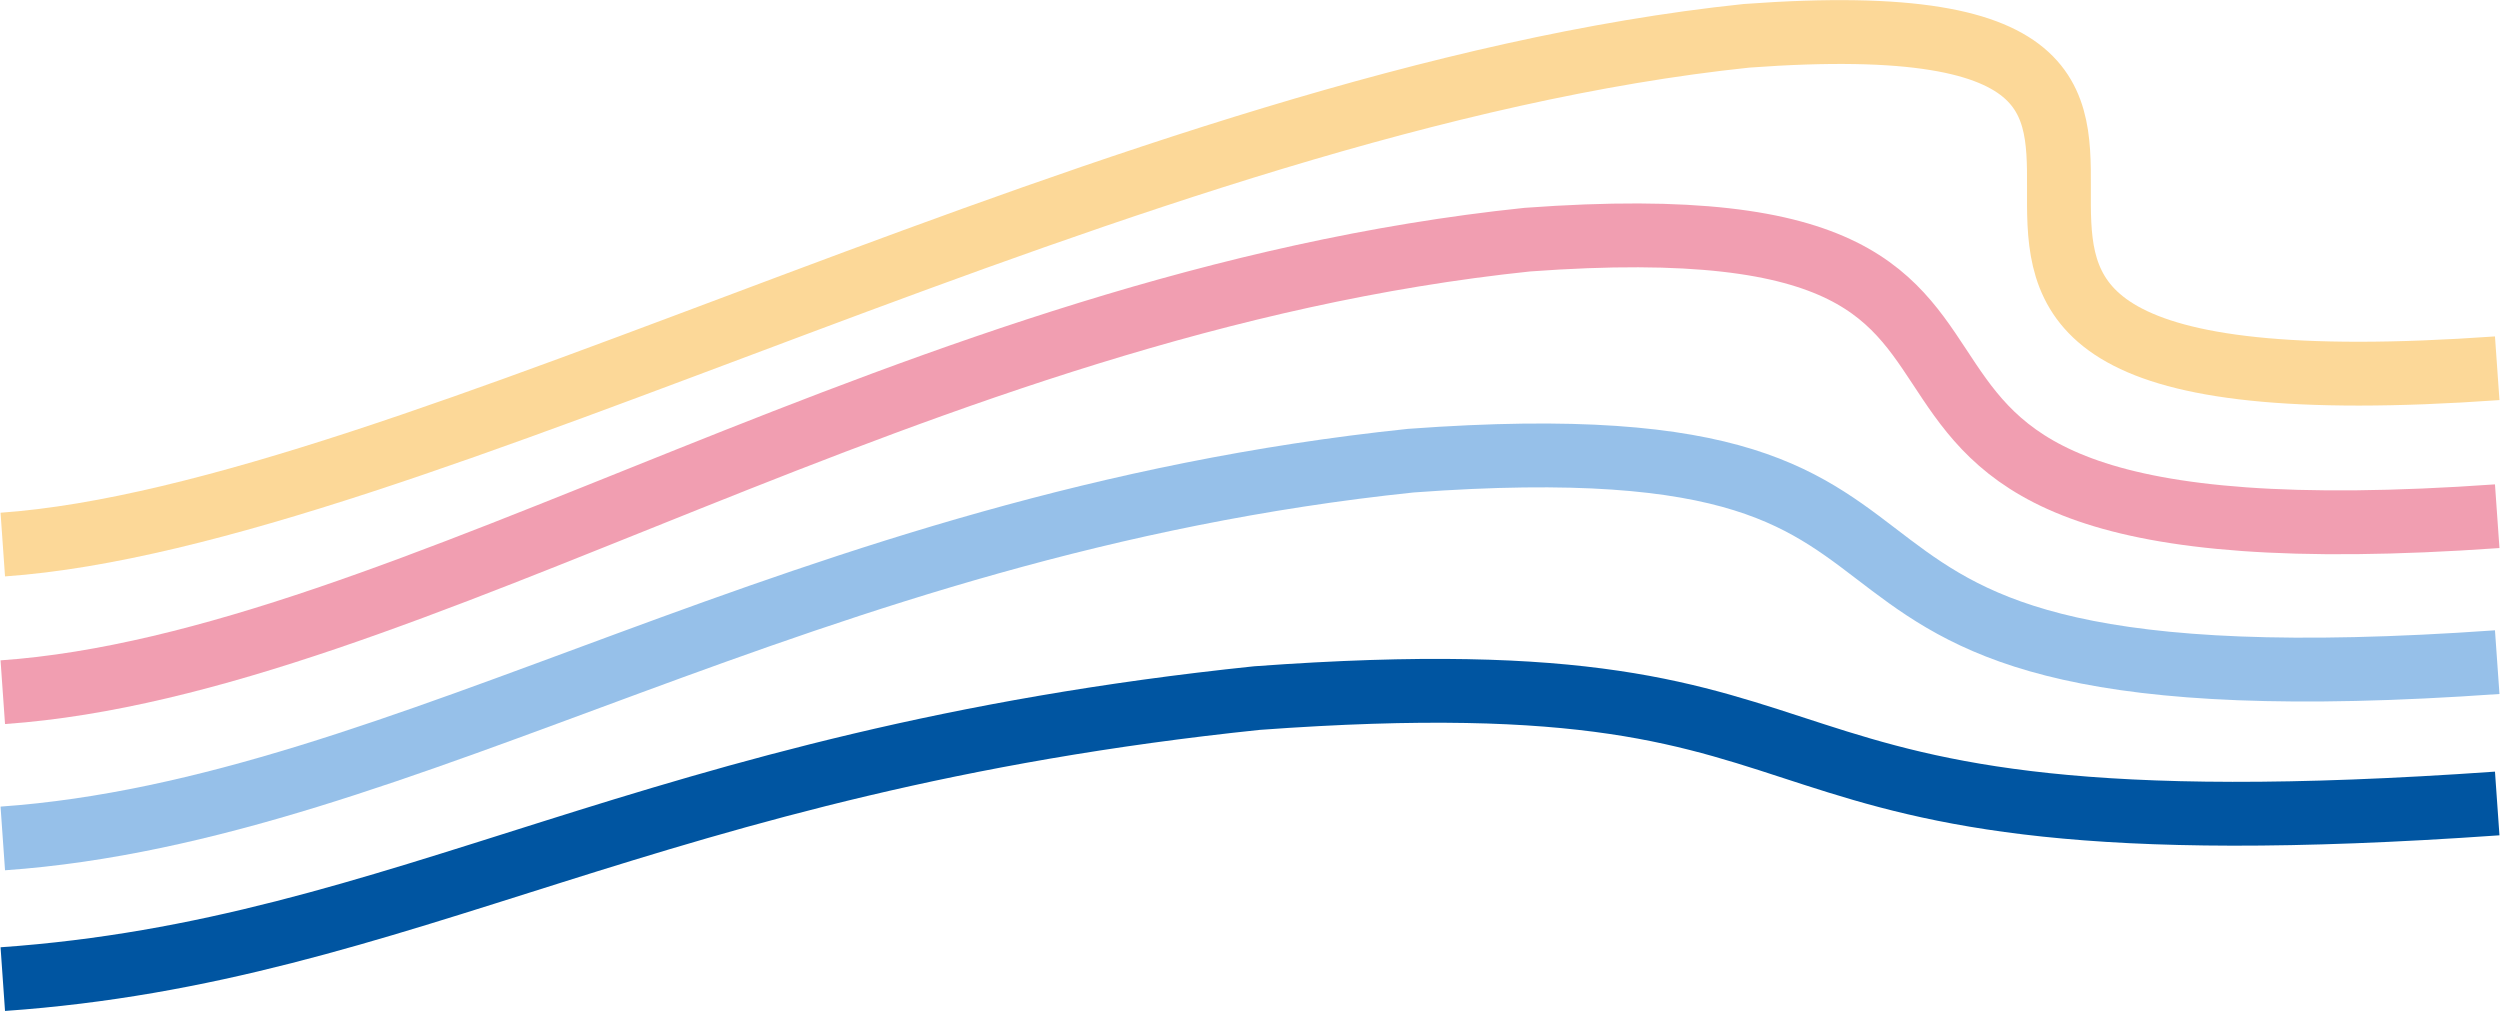
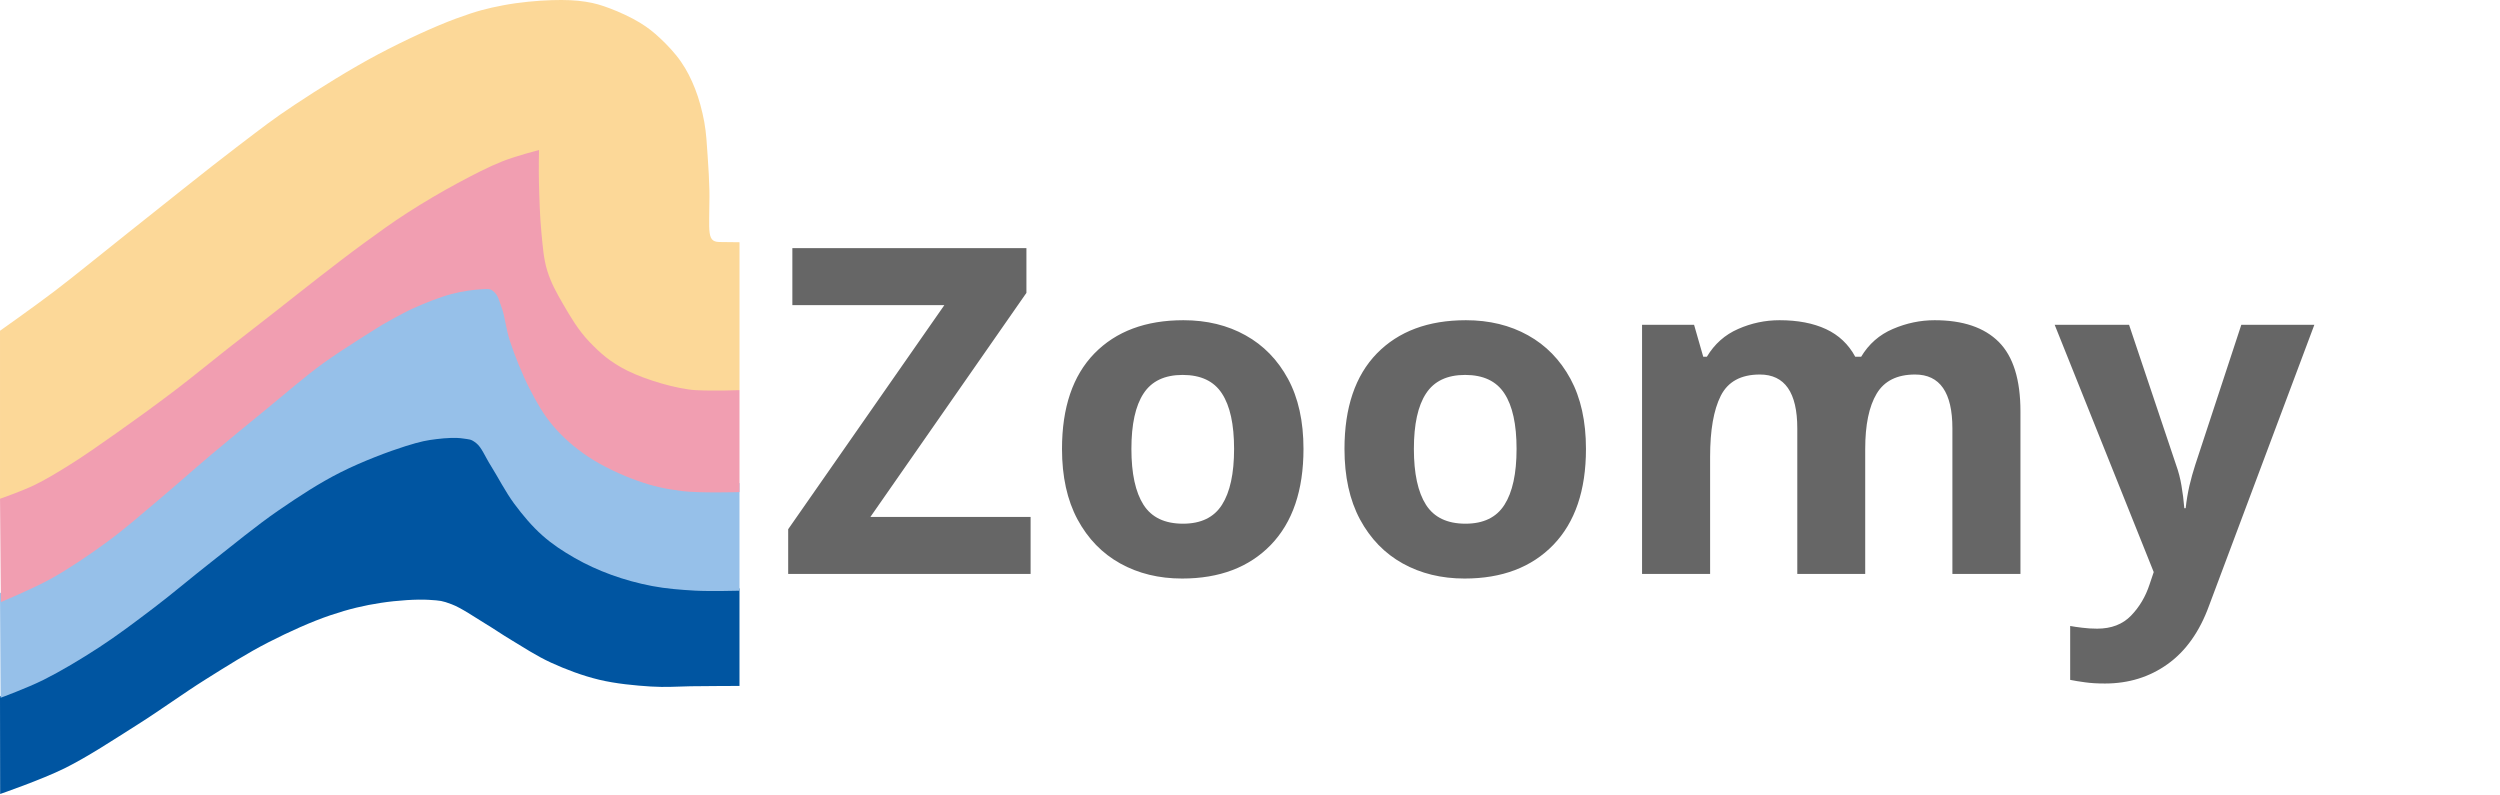
- <svg xmlns="http://www.w3.org/2000/svg" width="1795" height="726" xml:space="preserve" overflow="hidden">
-   <g transform="translate(-1264 -1098)">
-     <path d="M1266 1801C1557.25 1780.58 1727.98 1644.86 2166.52 1599.22 2643.01 1564.39 2460 1716.92 3057 1674.89" stroke="#0055A1" stroke-width="45.833" stroke-miterlimit="8" fill="none" fill-rule="evenodd" />
-     <path d="M1266 1700C1557.25 1679.51 1838.45 1474.56 2276.99 1428.75 2753.48 1393.79 2460 1615.61 3057 1573.42" stroke="#96C0E9" stroke-width="45.833" stroke-miterlimit="8" fill="none" fill-rule="evenodd" />
-     <path d="M1266 1595C1557.25 1574.54 1922.14 1315.8 2360.69 1270.06 2837.17 1235.16 2460 1510.76 3057 1468.64" stroke="#F19EB1" stroke-width="45.833" stroke-miterlimit="8" fill="none" fill-rule="evenodd" />
-     <path d="M1266 1489C1557.25 1468.51 2079.48 1169.52 2518.03 1123.71 2994.51 1088.75 2460 1404.61 3057 1362.41" stroke="#FCD898" stroke-width="45.833" stroke-miterlimit="8" fill="none" fill-rule="evenodd" />
+ <svg xmlns="http://www.w3.org/2000/svg" xmlns:ns1="http://www.openswatchbook.org/uri/2009/osb" xmlns:xlink="http://www.w3.org/1999/xlink" width="289.877mm" height="92.065mm" viewBox="0 0 289.877 92.065" version="1.1" id="svg8">
+   <defs id="defs2">
+     <marker style="overflow:visible" id="TriangleOutM" refX="0" refY="0" orient="auto">
+       <path transform="scale(0.4)" style="fill:#000000;fill-opacity:1;fill-rule:evenodd;stroke:#000000;stroke-width:1pt;stroke-opacity:1" d="M 5.77,0 -2.88,5 V -5 Z" id="path3455" />
+     </marker>
+     <marker style="overflow:visible" id="Arrow2Send" refX="0" refY="0" orient="auto">
+       <path transform="matrix(-0.3,0,0,-0.3,0.69,0)" d="M 8.719,4.034 -2.207,0.016 8.719,-4.002 c -1.745,2.372 -1.735,5.617 -6e-7,8.035 z" style="fill:#000000;fill-opacity:1;fill-rule:evenodd;stroke:#000000;stroke-width:0.625;stroke-linejoin:round;stroke-opacity:1" id="path3343" />
+     </marker>
+     <marker style="overflow:visible" id="Arrow1Lstart" refX="0" refY="0" orient="auto">
+       <path transform="matrix(0.8,0,0,0.8,10,0)" style="fill:#000000;fill-opacity:1;fill-rule:evenodd;stroke:#000000;stroke-width:1pt;stroke-opacity:1" d="M 0,0 5,-5 -12.5,0 5,5 Z" id="path3310" />
+     </marker>
+     <linearGradient id="linearGradient3002">
+       <stop style="stop-color:#cf0000;stop-opacity:1" offset="0" id="stop2998" />
+       <stop style="stop-color:#000000;stop-opacity:0;" offset="1" id="stop3000" />
+     </linearGradient>
+     <linearGradient id="linearGradient2855">
+       <stop style="stop-color:#000000;stop-opacity:1;" offset="0" id="stop2851" />
+       <stop style="stop-color:#000000;stop-opacity:0;" offset="1" id="stop2853" />
+     </linearGradient>
+     <linearGradient id="linearGradient2847" ns1:paint="solid">
+       <stop style="stop-color:#000000;stop-opacity:1;" offset="0" id="stop2845" />
+     </linearGradient>
+     <linearGradient xlink:href="#linearGradient2855" id="linearGradient2857" x1="104.51" y1="59.531" x2="88.635" y2="104.51" gradientUnits="userSpaceOnUse" gradientTransform="translate(-6.614583,5.291667)" />
+     <linearGradient xlink:href="#linearGradient2855" id="linearGradient2996" x1="30.719" y1="89.802" x2="140.584" y2="89.802" gradientUnits="userSpaceOnUse" gradientTransform="translate(-3.96875,-2.645833)" />
+     <linearGradient xlink:href="#linearGradient3002" id="linearGradient3004" x1="104.51" y1="55.562" x2="97.896" y2="100.542" gradientUnits="userSpaceOnUse" />
+   </defs>
+   <g id="layer1" transform="translate(-5.922578,-50.35522)">
+     <g id="g894">
+       <g id="g1241" transform="matrix(0.4910235,0,0,0.4910235,-152.5752,49.99177)" style="stroke-width:2.037">
+         <path style="opacity:1;fill:#0055a1;fill-opacity:1;stroke:none;stroke-width:0.539px;stroke-linecap:butt;stroke-linejoin:miter;stroke-opacity:1" d="m 322.791,165.199 0.034,23.036 c 0,0 9.777,-3.374 15.223,-6.069 5.446,-2.695 11.681,-6.821 17.216,-10.315 5.535,-3.494 10.842,-7.392 15.998,-10.624 5.156,-3.232 9.961,-6.279 14.9,-8.805 4.94,-2.526 10.186,-4.887 14.646,-6.395 4.46,-1.509 8.019,-2.328 11.914,-2.924 3.895,-0.596 8.552,-0.897 11.353,-0.716 2.801,0.182 3.086,0.194 5.367,1.045 2.281,0.851 5.561,3.133 7.923,4.555 2.362,1.422 3.675,2.397 6.263,3.947 2.587,1.55 5.853,3.712 9.296,5.288 3.443,1.576 7.384,3.076 11.331,4.026 3.947,0.95 8.609,1.384 12.228,1.609 3.62,0.225 6.012,-0.007 9.425,-0.064 3.413,-0.057 11.507,-0.075 11.507,-0.075 v -23.019 l -38.594,-14.941 -22.428,-22.806 -17.517,-0.42 -31.5,15.303 -43.047,33.436 z" id="path1158" />
+         <path style="fill:#96c0e9;fill-opacity:1;stroke:none;stroke-width:0.539px;stroke-linecap:butt;stroke-linejoin:miter;stroke-opacity:1" d="m 322.791,140.836 0.145,24.678 c 0,0 6.25,-2.295 10.153,-4.241 3.903,-1.946 8.731,-4.815 13.09,-7.656 4.36,-2.84 8.577,-6.033 13.015,-9.403 4.438,-3.371 8.707,-7.024 13.583,-10.84 4.876,-3.816 10.583,-8.528 15.684,-12.037 5.101,-3.509 9.783,-6.559 14.812,-9.093 5.029,-2.534 11.404,-4.934 15.219,-6.129 3.815,-1.195 5.106,-1.402 7.388,-1.686 2.283,-0.284 4.647,-0.395 6.221,-0.146 1.574,0.249 1.864,0.091 3.151,1.105 1.287,1.014 2.021,3.075 3.521,5.454 1.5,2.378 3.42,6.115 5.441,8.839 2.021,2.724 4.207,5.323 6.611,7.463 2.403,2.14 4.93,3.781 7.658,5.345 2.729,1.565 5.597,2.874 8.659,3.991 3.062,1.117 6.359,2.025 9.667,2.651 3.308,0.627 6.685,0.887 10.118,1.084 3.433,0.197 10.486,0.015 10.486,0.015 v -25.4 L 462.38,104.075 447.512,79.439 440.051,59.841 397.757,76.138 371.159,101.03 Z" id="path1156-7" />
+         <path style="fill:#f19eb1;fill-opacity:1;stroke:none;stroke-width:0.539px;stroke-linecap:butt;stroke-linejoin:miter;stroke-opacity:1" d="m 322.791,118.026 0.211,24.883 c 0,0 7.644,-3.175 11.87,-5.532 4.226,-2.357 9.068,-5.628 13.321,-8.75 4.253,-3.122 8.105,-6.535 12.172,-9.945 4.067,-3.41 7.97,-6.93 12.227,-10.517 4.257,-3.587 8.891,-7.382 13.321,-10.996 4.43,-3.614 8.718,-7.396 13.257,-10.69 4.539,-3.294 13.928,-9.067 13.928,-9.067 0,0 4.615,-2.666 7.327,-3.886 2.713,-1.22 6.255,-2.634 8.947,-3.344 2.692,-0.71 5.418,-1.053 7.064,-1.127 1.646,-0.074 2.141,-0.252 3.094,0.686 0.954,0.938 1.017,1.729 1.761,3.748 0.745,2.019 0.909,4.722 1.959,7.92 1.05,3.198 2.881,7.808 4.6,11.125 1.719,3.316 3.232,6.053 5.548,8.766 2.316,2.713 4.966,5.075 8.28,7.285 3.314,2.21 7.819,4.324 11.561,5.652 3.742,1.329 6.603,1.966 10.671,2.472 4.068,0.507 13.505,0.238 13.505,0.238 V 92.869 l -32.231,-12.636 -8.502,-22.901 -4.584,-22.171 -6.904,-3.057 -61.082,35.738 -43.798,35.536 z" id="path1154-0" />
+         <path style="fill:#fcd898;fill-opacity:1;stroke:none;stroke-width:0.539px;stroke-linecap:butt;stroke-linejoin:miter;stroke-opacity:1" d="m 322.792,78.846 c 0,0 7.794,-5.492 12.836,-9.321 5.042,-3.829 10.154,-8.074 17.329,-13.753 7.175,-5.679 19.12,-15.292 25.732,-20.308 6.611,-5.016 8.201,-6.334 13.746,-10.021 5.545,-3.688 13.272,-8.502 19.634,-11.871 6.362,-3.369 13.43,-6.615 18.406,-8.445 4.977,-1.83 7.348,-2.407 11.13,-3.135 3.782,-0.728 8.228,-1.122 11.483,-1.218 3.255,-0.096 5.677,0.007 7.982,0.373 2.306,0.366 3.646,0.792 5.801,1.595 2.154,0.804 5.05,2.142 7.021,3.353 1.971,1.212 3.189,2.192 4.83,3.724 1.641,1.533 3.516,3.516 4.893,5.518 1.377,2.002 2.388,4.018 3.322,6.391 0.933,2.373 1.662,5.126 2.161,7.803 0.499,2.678 0.607,5.503 0.808,8.207 0.201,2.703 0.358,5.807 0.405,8.008 0.048,2.201 -0.045,3.337 -0.038,5.191 0.007,1.853 -0.183,4.749 0.396,5.928 0.579,1.178 1.778,1.003 3.063,1.036 1.285,0.033 3.685,0.042 3.685,0.042 v 34.925 c 0,0 -5.761,0.23 -10.225,0.01 -4.464,-0.22 -11.996,-2.484 -16.206,-4.585 -4.211,-2.101 -6.527,-4.246 -9.069,-6.894 -2.542,-2.648 -4.448,-5.903 -6.083,-8.718 -1.636,-2.815 -2.938,-5.167 -3.82,-8.042 -0.882,-2.875 -1.03,-5.544 -1.38,-9.035 -0.351,-3.491 -0.504,-8.657 -0.579,-11.898 -0.075,-3.242 0.018,-7.544 0.018,-7.544 0,0 -5.442,1.407 -8.666,2.683 -3.225,1.276 -6.821,3.139 -10.55,5.142 -3.729,2.003 -8.054,4.546 -11.77,6.935 -3.716,2.389 -7.048,4.824 -10.529,7.36 -3.48,2.536 -6.876,5.175 -10.348,7.857 -3.472,2.681 -6.886,5.421 -10.479,8.231 -3.594,2.811 -7.114,5.516 -11.083,8.63 -3.969,3.114 -8.343,6.733 -12.726,10.062 -4.384,3.329 -9.466,7.006 -13.577,9.901 -4.111,2.895 -7.77,5.463 -11.053,7.513 -3.283,2.05 -5.793,3.563 -8.556,4.894 -2.764,1.331 -7.944,3.153 -7.944,3.153 z" id="path1012-2-9" />
+       </g>
+       <text xml:space="preserve" style="font-style:normal;font-variant:normal;font-weight:bold;font-stretch:normal;font-size:52.917px;line-height:1.25;font-family:sans-serif;-inkscape-font-specification:'sans-serif, Bold';font-variant-ligatures:normal;font-variant-caps:normal;font-variant-numeric:normal;font-variant-east-asian:normal;fill:#666666;fill-opacity:1;stroke:none;stroke-width:0.265" x="96.045" y="116.904" id="text1245">
+         <tspan id="tspan1243" x="96.045" y="116.904" style="font-style:normal;font-variant:normal;font-weight:bold;font-stretch:normal;font-size:52.917px;font-family:sans-serif;-inkscape-font-specification:'sans-serif, Bold';font-variant-ligatures:normal;font-variant-caps:normal;font-variant-numeric:normal;font-variant-east-asian:normal;fill:#666666;stroke-width:0.265">Zoomy</tspan>
+       </text>
+     </g>
  </g>
</svg>
